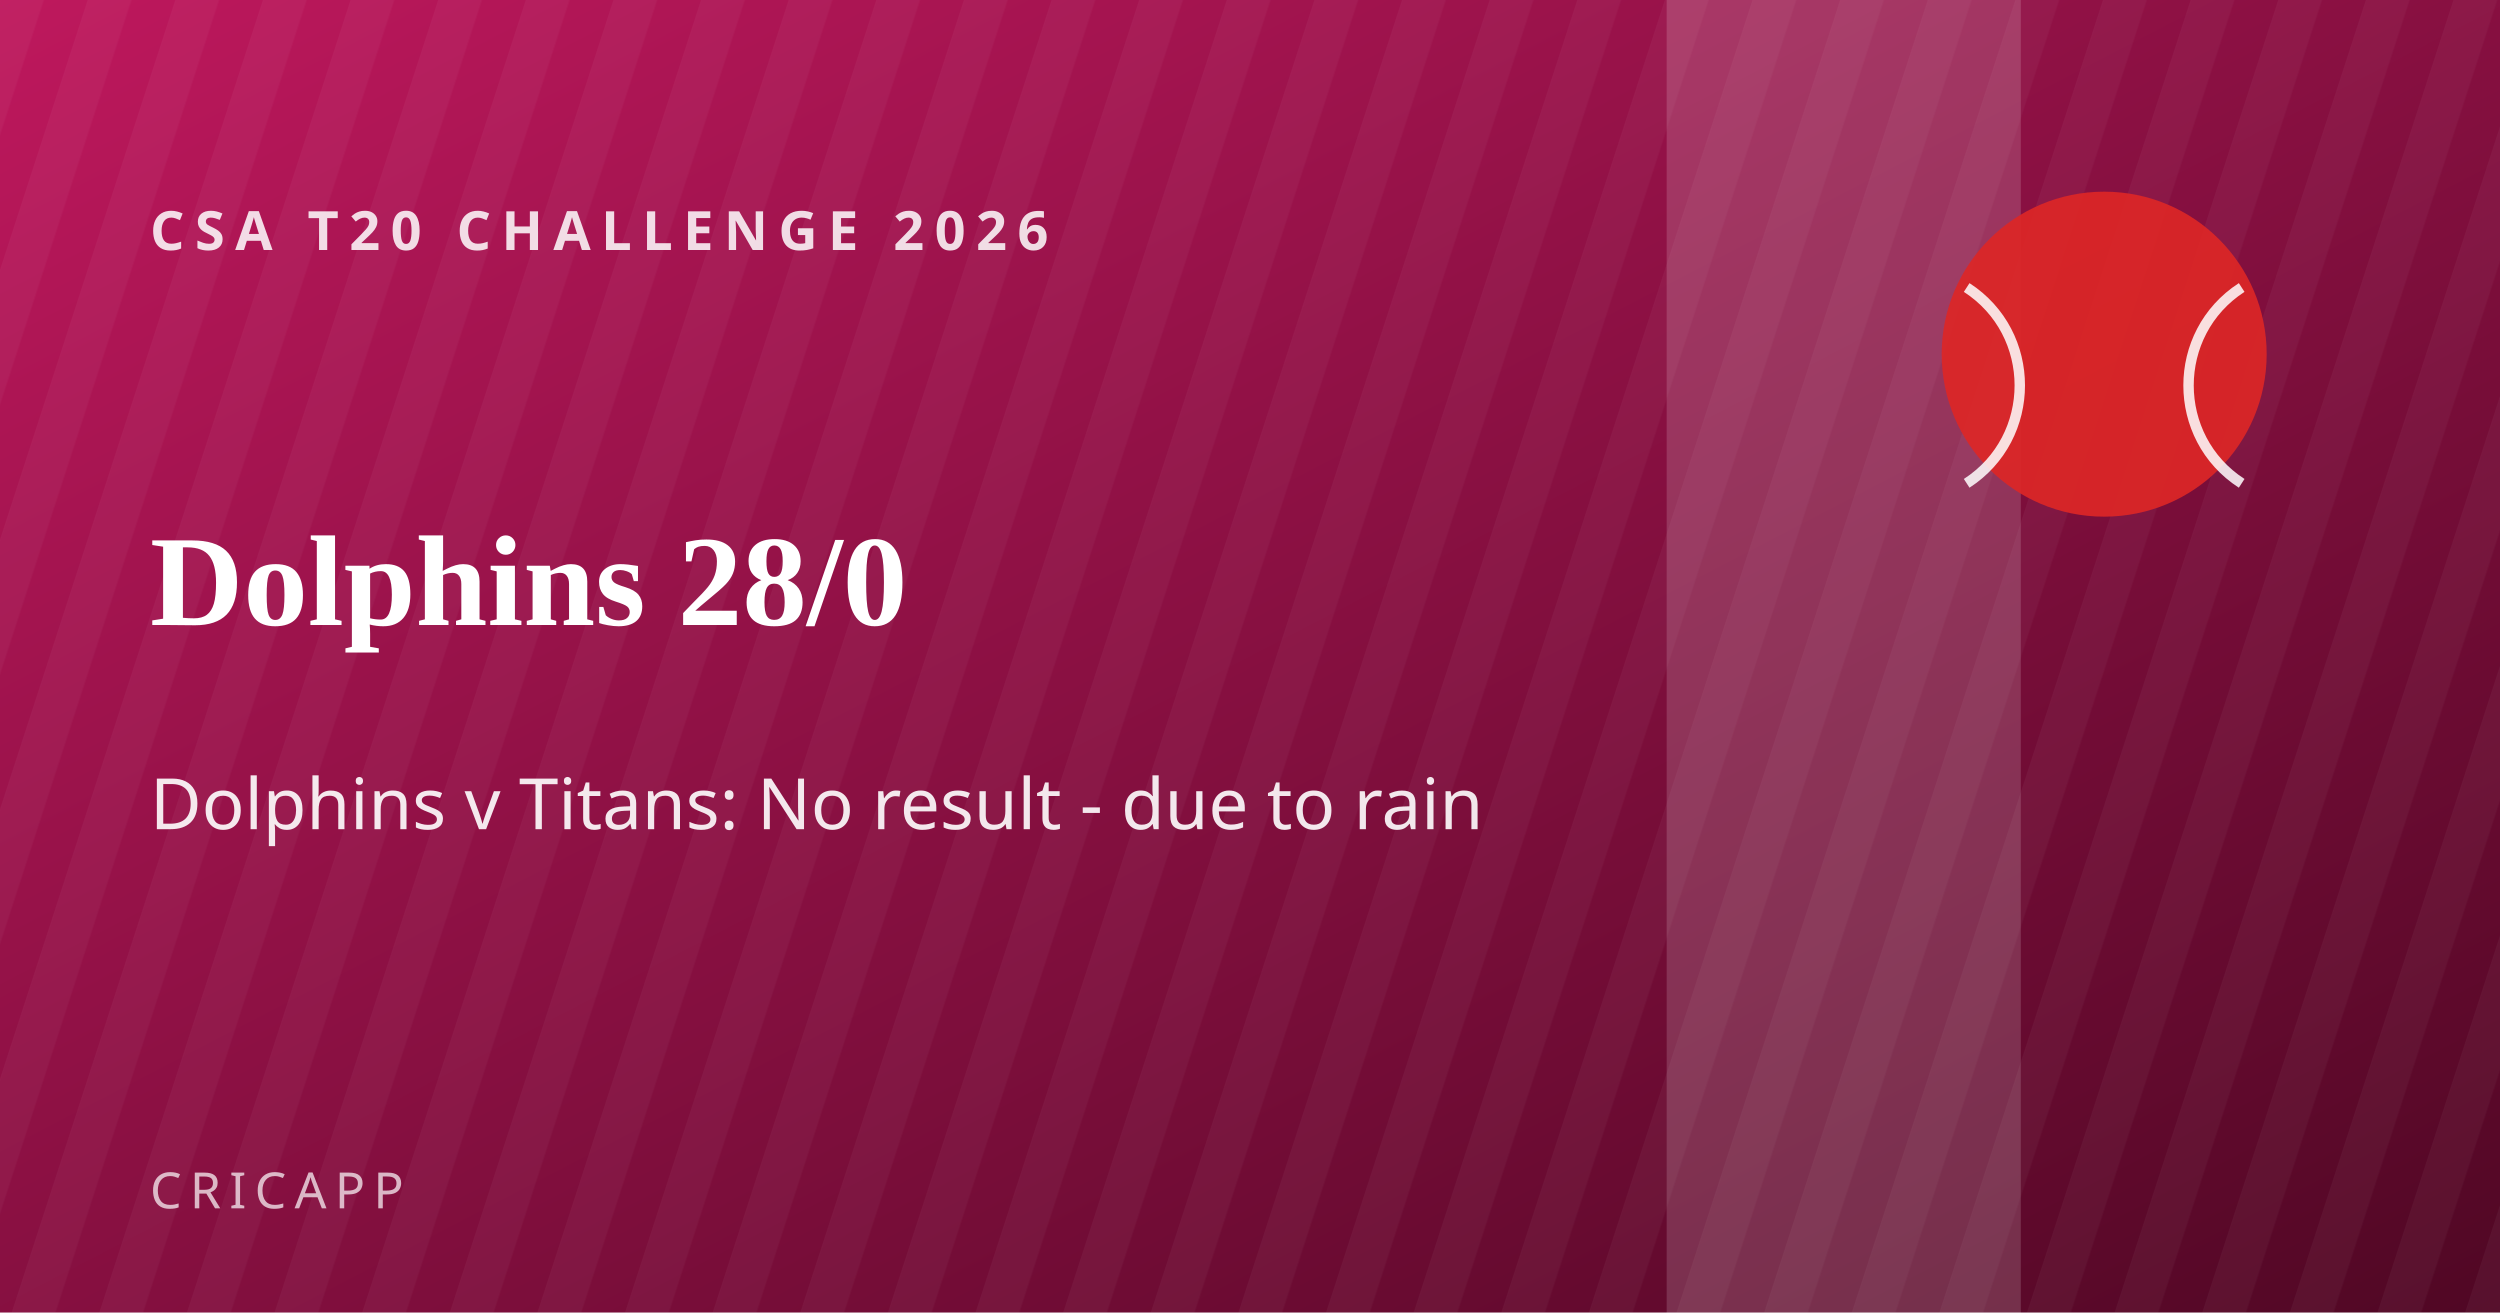
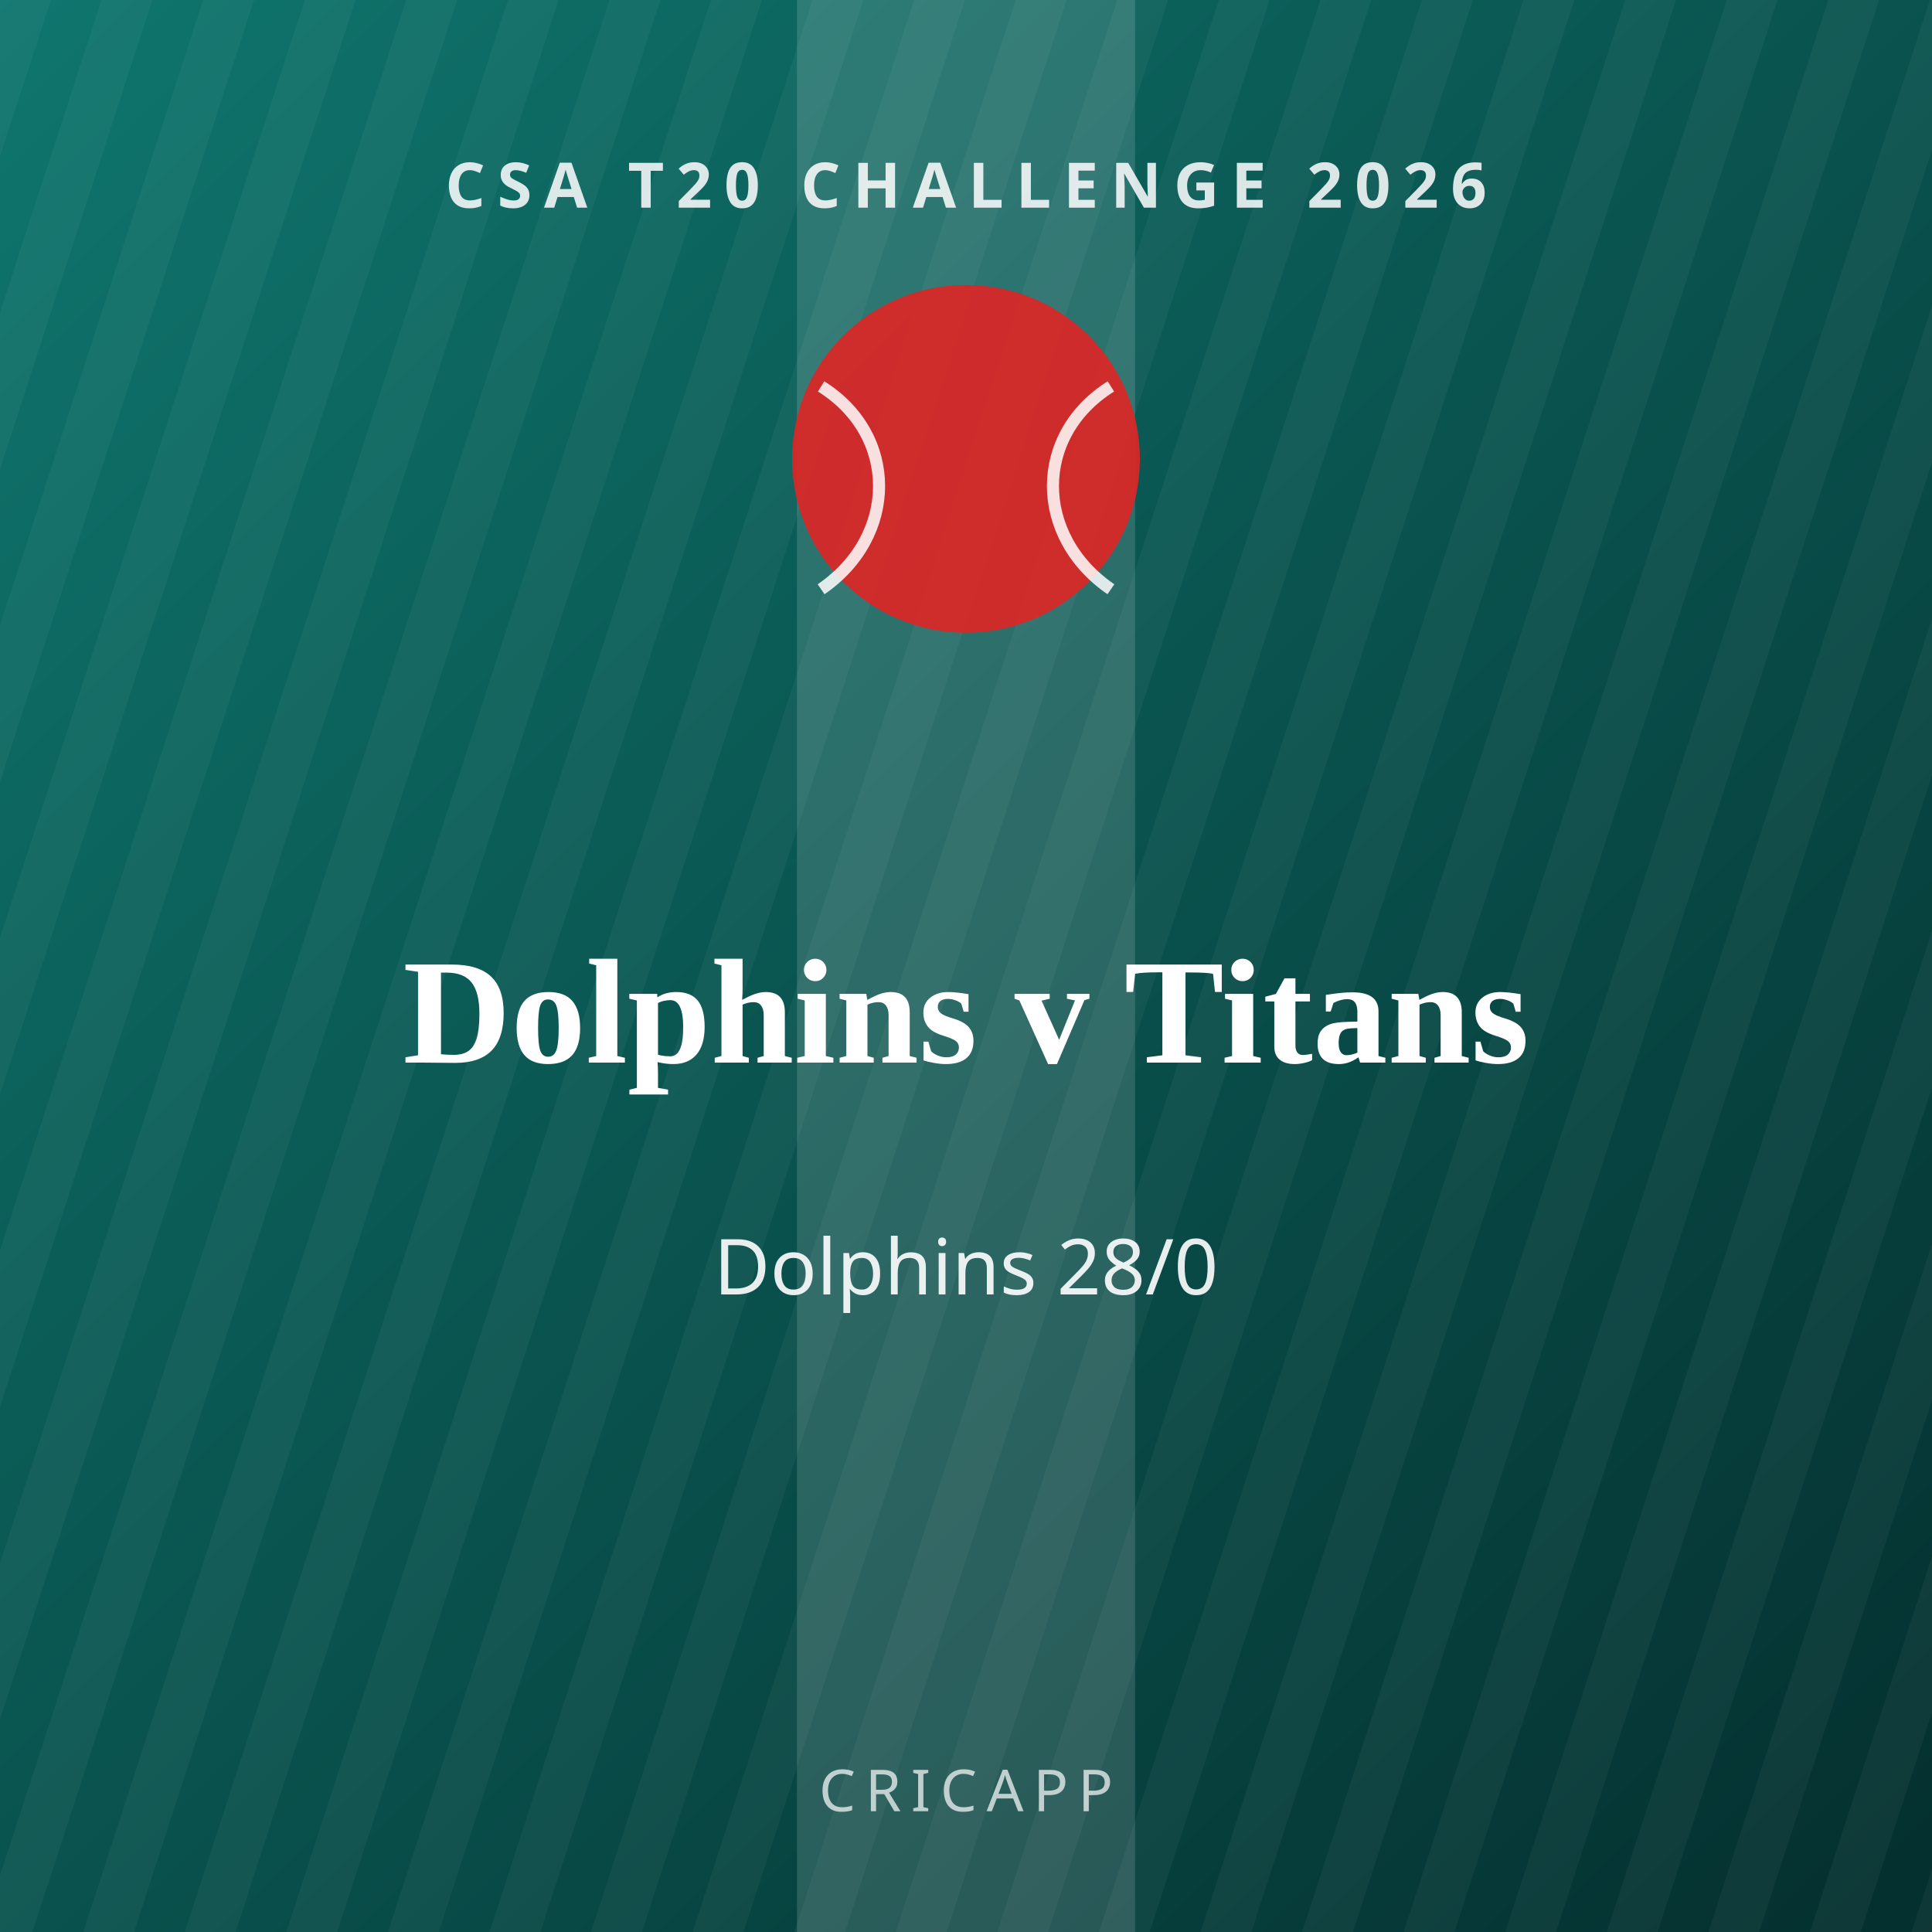
- <svg xmlns="http://www.w3.org/2000/svg" viewBox="0 0 1200 630" role="img" aria-label="Dolphins 28/0">
+ <svg xmlns="http://www.w3.org/2000/svg" viewBox="0 0 800 800" role="img" aria-label="Dolphins v Titans">
  <defs>
    <linearGradient id="g" x1="0" y1="0" x2="1" y2="1">
-       <stop offset="0" stop-color="#be185d" />
-       <stop offset="1" stop-color="#500724" />
+       <stop offset="0" stop-color="#0f766e" />
+       <stop offset="1" stop-color="#042f2e" />
    </linearGradient>
    <pattern id="s" width="40" height="40" patternUnits="userSpaceOnUse" patternTransform="rotate(18)">
      <rect width="20" height="40" fill="#ffffff" opacity="0.04" />
    </pattern>
  </defs>
-   <rect width="1200" height="630" fill="url(#g)" />
-   <rect width="1200" height="630" fill="url(#s)" />
-   <g opacity="0.16">
-     <rect x="800" y="-40" width="170" height="760" rx="14" fill="#fff" />
-     <rect x="858" y="40" width="54" height="8" fill="#fff" />
-     <rect x="858" y="560" width="54" height="8" fill="#fff" />
+   <rect width="800" height="800" fill="url(#g)" />
+   <rect width="800" height="800" fill="url(#s)" />
+   <g opacity="0.14">
+     <rect x="330" y="-40" width="140" height="880" rx="14" fill="#fff" />
  </g>
-   <circle cx="1010" cy="170" r="78" fill="#dc2626" opacity="0.92" />
-   <path d="M944 138c34 22 34 72 0 94M1076 138c-34 22-34 72 0 94" stroke="#fff" stroke-width="5" fill="none" opacity="0.85" />
-   <text x="72" y="120" font-family="system-ui, sans-serif" font-size="26" font-weight="700" letter-spacing="5" fill="#ffffff" opacity="0.85">CSA T20 CHALLENGE 2026</text>
-   <text x="72" y="300" font-family="Georgia, 'Times New Roman', serif" font-size="62" font-weight="700" fill="#ffffff">Dolphins 28/0</text>
-   <text x="72" y="398" font-family="system-ui, sans-serif" font-size="34" fill="#ffffff" opacity="0.9">Dolphins v Titans: No result  -  due to rain</text>
-   <text x="72" y="580" font-family="system-ui, sans-serif" font-size="24" letter-spacing="4" fill="#ffffff" opacity="0.7">CRICAPP</text>
+   <circle cx="400" cy="190" r="72" fill="#dc2626" opacity="0.92" />
+   <path d="M340 160c32 20 32 62 0 84M460 160c-32 20-32 62 0 84" stroke="#fff" stroke-width="5" fill="none" opacity="0.85" />
+   <text x="400" y="86" text-anchor="middle" font-family="system-ui, sans-serif" font-size="26" font-weight="700" letter-spacing="5" fill="#ffffff" opacity="0.85">CSA T20 CHALLENGE 2026</text>
+   <text x="400" y="440" text-anchor="middle" font-family="Georgia, 'Times New Roman', serif" font-size="62" font-weight="700" fill="#ffffff">Dolphins v Titans</text>
+   <text x="400" y="536" text-anchor="middle" font-family="system-ui, sans-serif" font-size="32" fill="#ffffff" opacity="0.9">Dolphins 28/0</text>
+   <text x="400" y="750" text-anchor="middle" font-family="system-ui, sans-serif" font-size="24" letter-spacing="4" fill="#ffffff" opacity="0.7">CRICAPP</text>
</svg>
